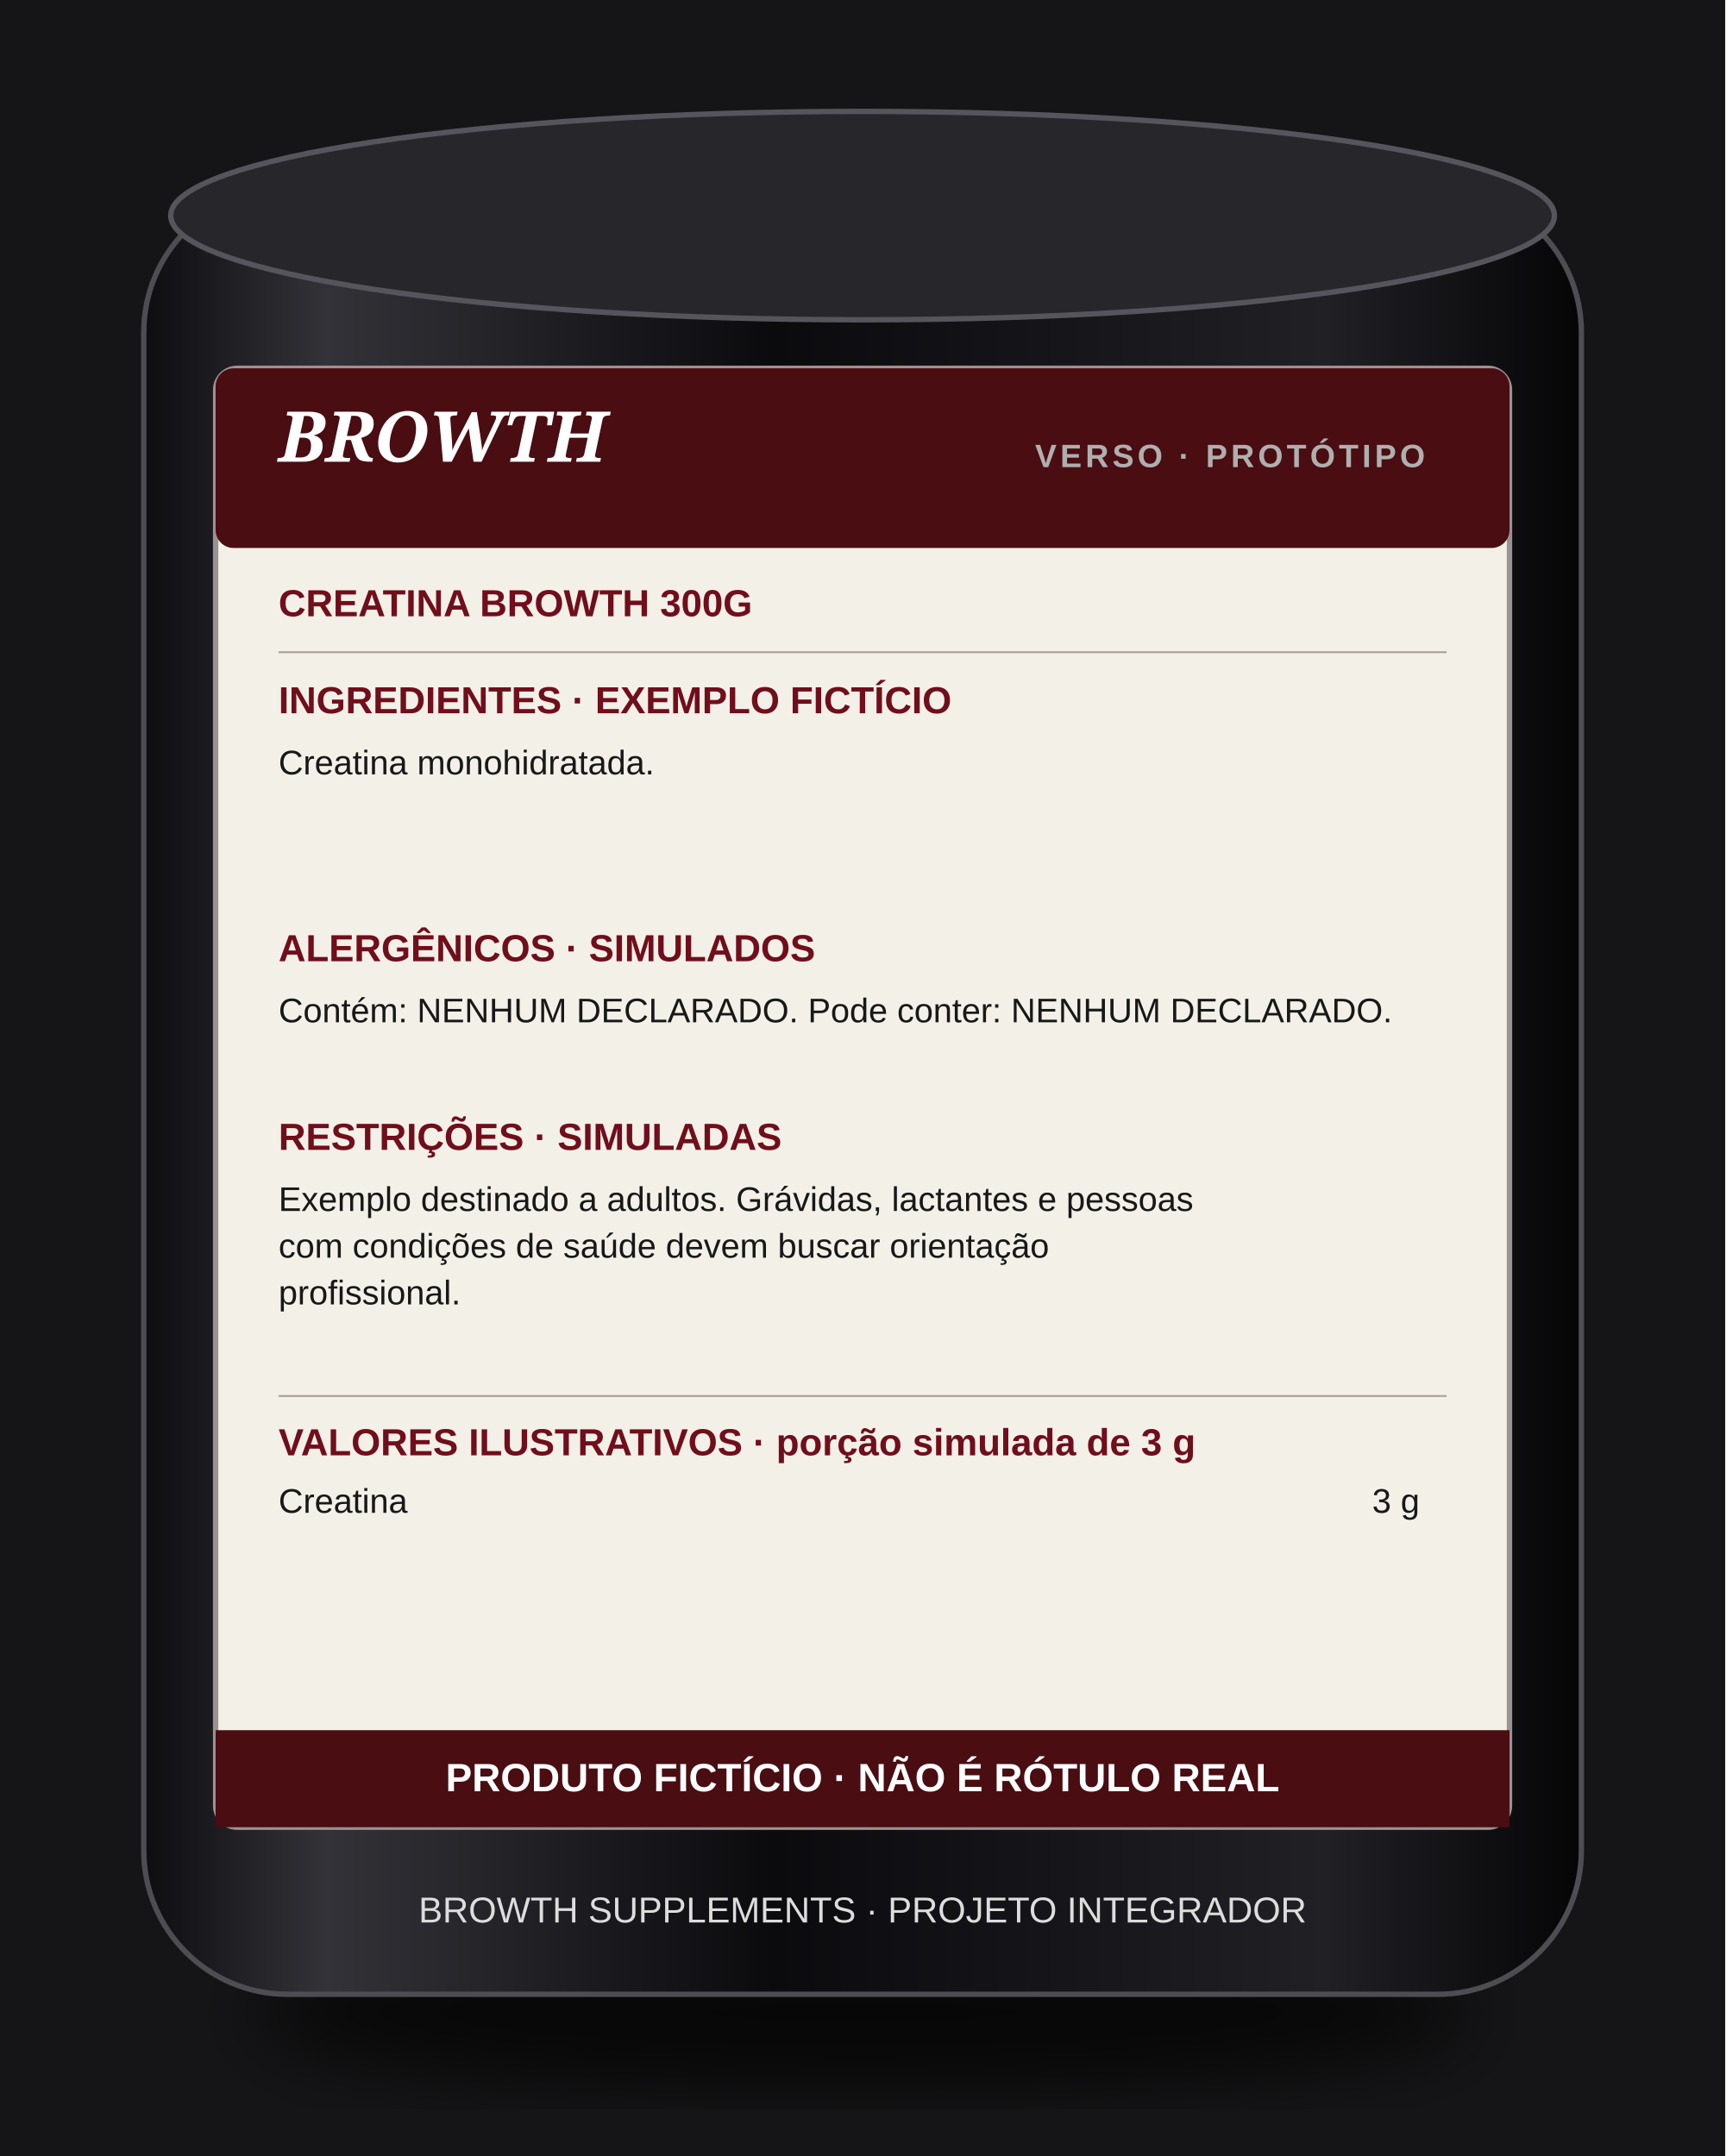
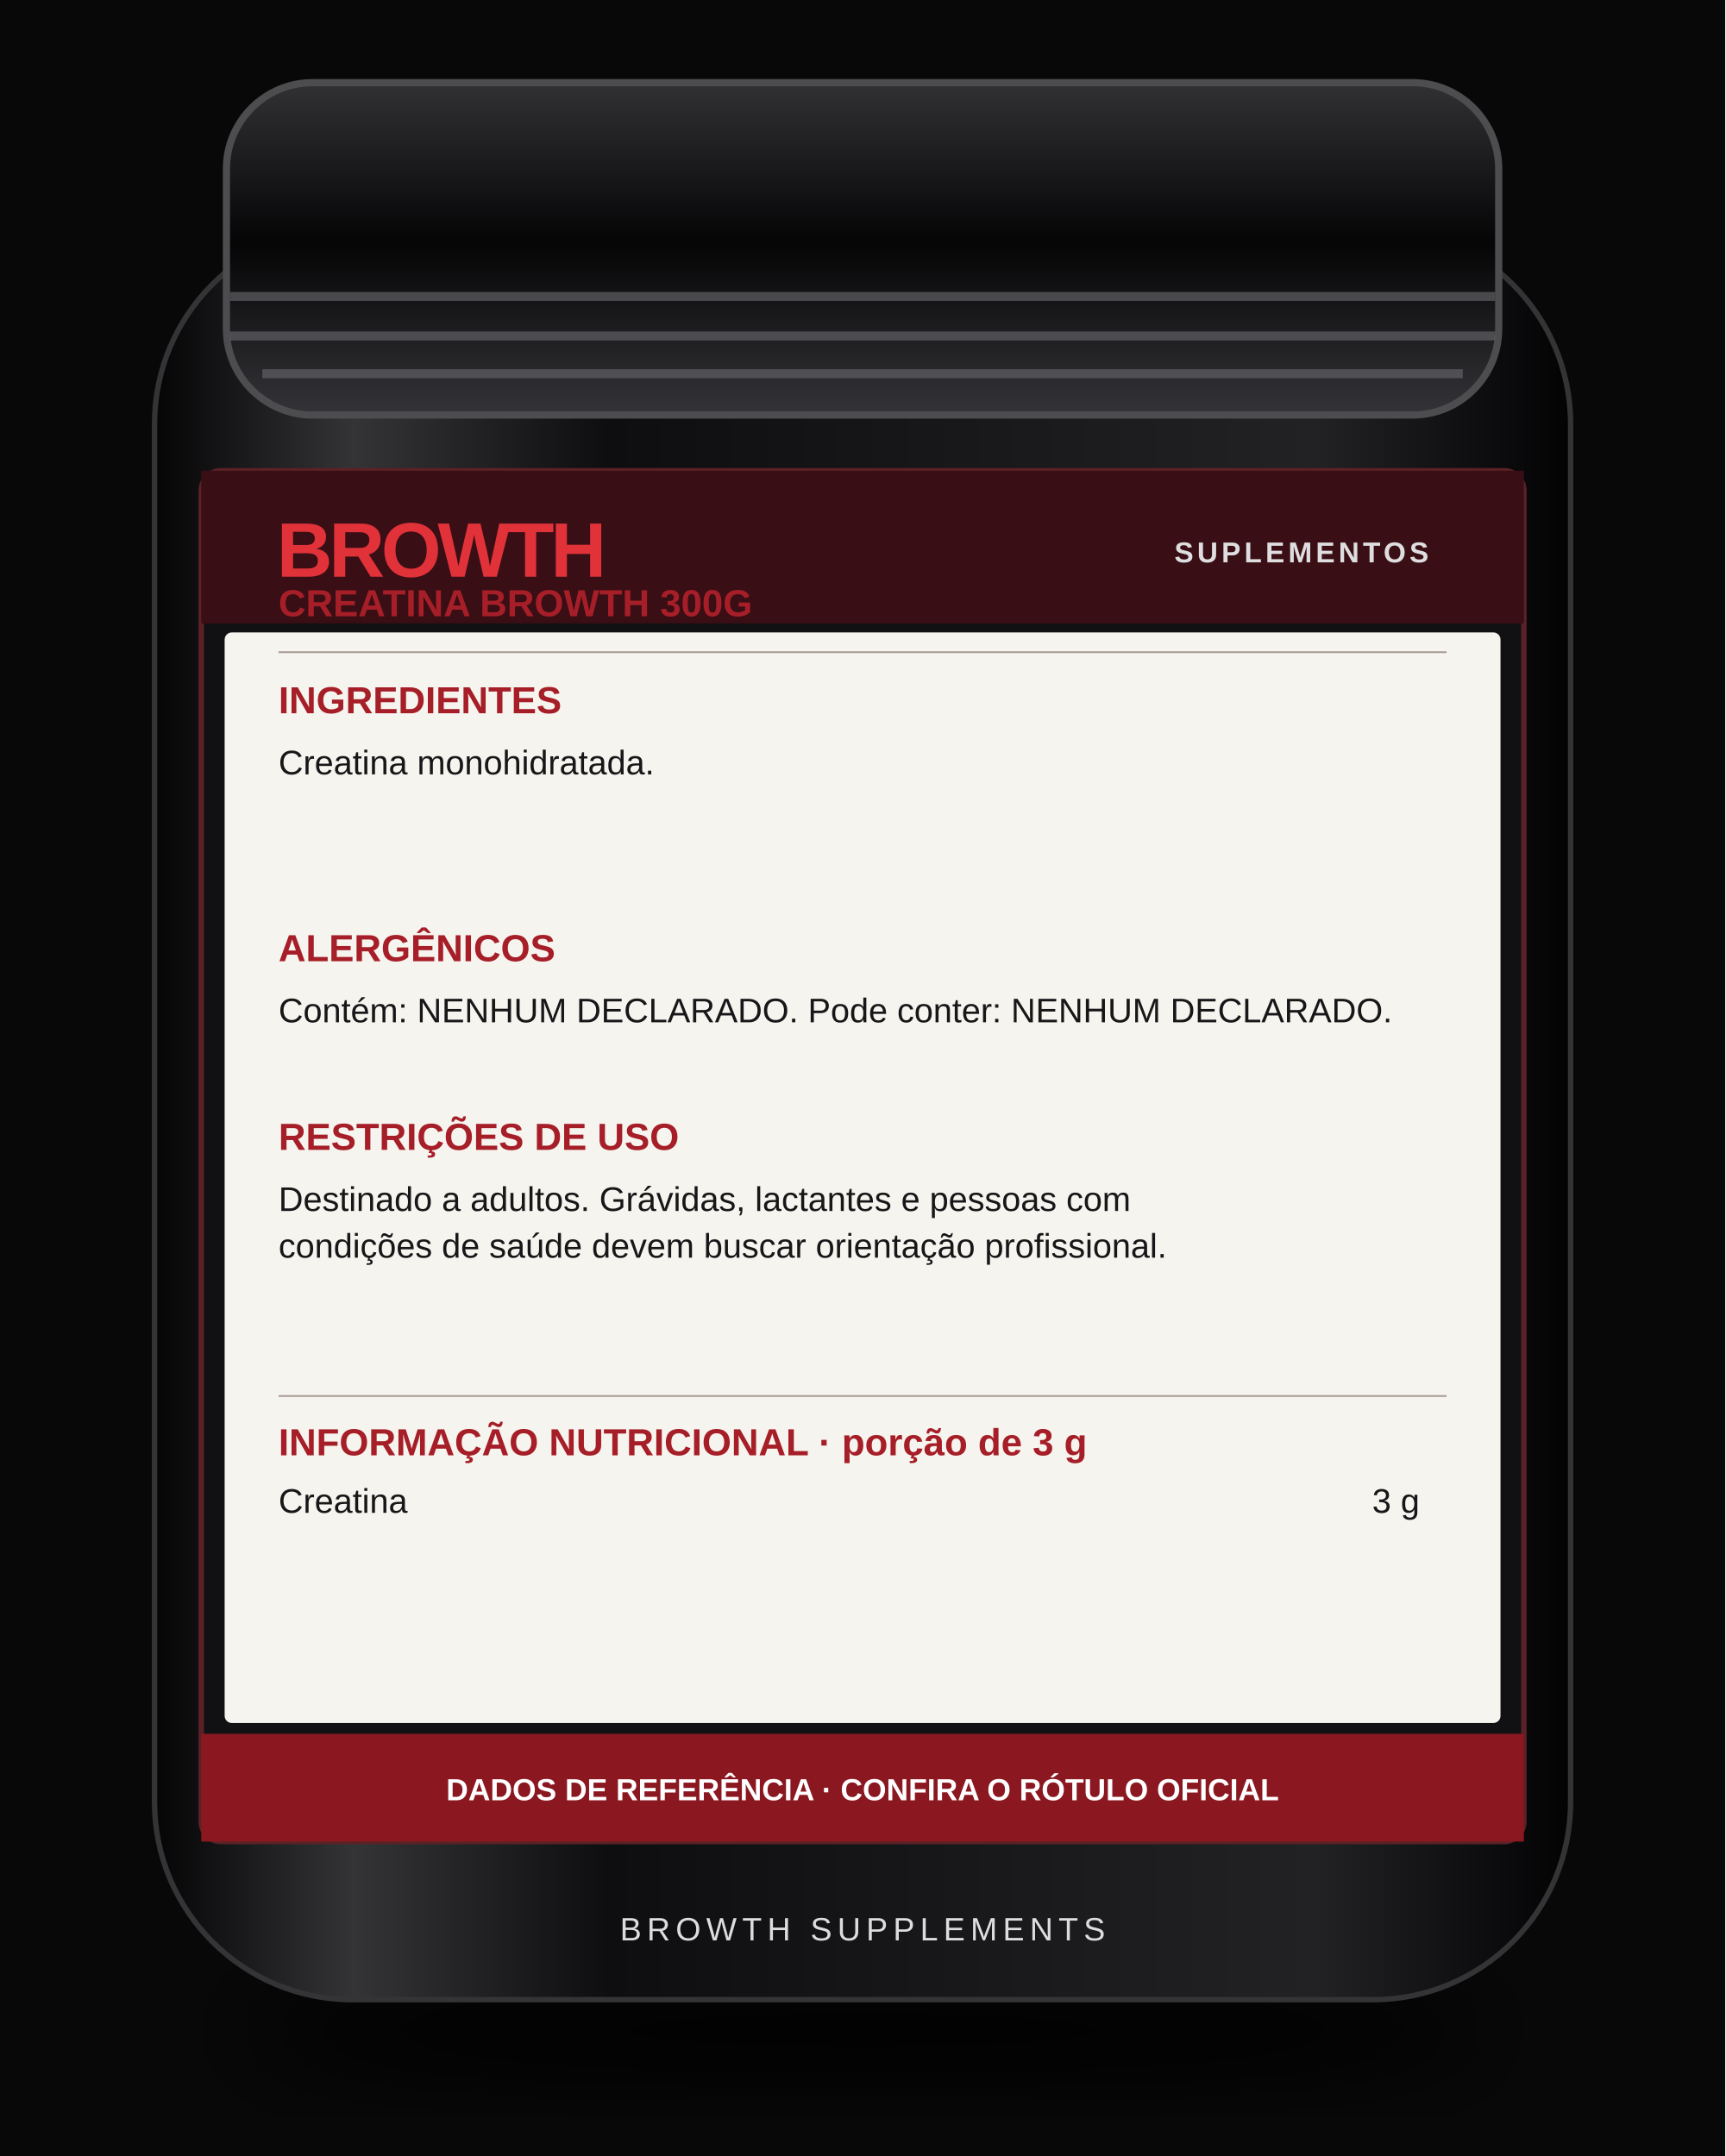
<svg xmlns="http://www.w3.org/2000/svg" width="960" height="1200" viewBox="0 0 960 1200" role="img" aria-label="Mockup ilustrativo do verso de CREATINA BROWTH 300G">
  <defs>
    <linearGradient id="tub">
-       <stop stop-color="#0d0d10" />
-       <stop offset=".13" stop-color="#323238" />
-       <stop offset=".44" stop-color="#0b0b0e" />
-       <stop offset=".82" stop-color="#202025" />
-       <stop offset="1" stop-color="#050506" />
+       <stop stop-color="#050506" />
+       <stop offset=".14" stop-color="#343437" />
+       <stop offset=".32" stop-color="#0e0e10" />
+       <stop offset=".82" stop-color="#222225" />
+       <stop offset="1" stop-color="#030304" />
+     </linearGradient>
+     <linearGradient id="lid" x2="0" y2="1">
+       <stop stop-color="#313134" />
+       <stop offset=".48" stop-color="#050506" />
+       <stop offset="1" stop-color="#343438" />
    </linearGradient>
    <filter id="shadow">
-       <feGaussianBlur stdDeviation="20" />
+       <feGaussianBlur stdDeviation="26" />
    </filter>
  </defs>
-   <style>.body{font-family:Arial,sans-serif;fill:#181818}.head{font:700 21px Arial,sans-serif;fill:#710e1b}.meta{font:700 18px Arial,sans-serif;letter-spacing:2px;fill:#afafaf}</style>
-   <rect width="960" height="1200" fill="#151517" />
-   <ellipse cx="480" cy="1120" rx="340" ry="45" fill="#000" opacity=".65" filter="url(#shadow)" />
-   <rect x="80" y="105" width="800" height="1005" rx="80" fill="url(#tub)" stroke="#4d4d52" stroke-width="3" />
-   <ellipse cx="480" cy="120" rx="385" ry="58" fill="#26262b" stroke="#55555b" stroke-width="3" />
-   <rect x="120" y="205" width="720" height="812" rx="12" fill="#f3f0e8" stroke="#9a9290" stroke-width="3" />
-   <rect x="120" y="205" width="720" height="100" rx="10" fill="#4a0d12" />
-   <text x="155" y="257" fill="#fff" font-family="Georgia,serif" font-size="39" font-style="italic" font-weight="bold">BROWTH</text>
-   <text x="793" y="260" class="meta" text-anchor="end">VERSO · PROTÓTIPO</text>
+   <style>.body{font-family:Arial,sans-serif;fill:#171719}.head{font:700 21px Arial,sans-serif;fill:#a61e28}.meta{font:700 16px Arial,sans-serif;letter-spacing:2px;fill:#dedee0}</style>
+   <rect width="960" height="1200" fill="#080809" />
+   <ellipse cx="480" cy="1130" rx="350" ry="40" fill="#000" opacity=".8" filter="url(#shadow)" />
+   <rect x="86" y="126" width="788" height="987" rx="110" fill="url(#tub)" stroke="#343436" stroke-width="3" />
+   <rect x="126" y="46" width="708" height="185" rx="48" fill="url(#lid)" stroke="#4d4d50" stroke-width="4" />
+   <path d="M128 165h704M128 187h704M146 208h668" stroke="#66666a" stroke-opacity=".65" stroke-width="5" />
+   <rect x="112" y="262" width="736" height="763" rx="11" fill="#111113" stroke="#5a2227" stroke-width="3" />
+   <path d="M112 262h736v85H112z" fill="#390e14" />
+   <text x="154" y="321" fill="#e1323a" font-family="Arial,sans-serif" font-size="43" font-weight="900" letter-spacing="-2">BROWTH</text>
+   <text x="795" y="313" class="meta" text-anchor="end">SUPLEMENTOS</text>
+   <rect x="125" y="352" width="710" height="607" rx="4" fill="#f6f4ee" />
  <text x="155" y="343" class="head" font-size="27">CREATINA BROWTH 300G</text>
  <line x1="155" y1="363" x2="805" y2="363" stroke="#a89d95" />
-   <text x="155" y="397" class="head">INGREDIENTES · EXEMPLO FICTÍCIO</text>
+   <text x="155" y="397" class="head">INGREDIENTES</text>
  <text x="155" y="431" class="body" font-size="19">Creatina monohidratada.</text>
-   <text x="155" y="535" class="head">ALERGÊNICOS · SIMULADOS</text>
+   <text x="155" y="535" class="head">ALERGÊNICOS</text>
  <text x="155" y="569" class="body" font-size="19">Contém: NENHUM DECLARADO. Pode conter: NENHUM DECLARADO.</text>
-   <text x="155" y="640" class="head">RESTRIÇÕES · SIMULADAS</text>
-   <text x="155" y="674" class="body" font-size="19">Exemplo destinado a adultos. Grávidas, lactantes e pessoas</text>
-   <text x="155" y="700" class="body" font-size="19">com condições de saúde devem buscar orientação</text>
-   <text x="155" y="726" class="body" font-size="19">profissional.</text>
+   <text x="155" y="640" class="head">RESTRIÇÕES DE USO</text>
+   <text x="155" y="674" class="body" font-size="19">Destinado a adultos. Grávidas, lactantes e pessoas com</text>
+   <text x="155" y="700" class="body" font-size="19">condições de saúde devem buscar orientação profissional.</text>
  <line x1="155" y1="777" x2="805" y2="777" stroke="#a89d95" />
-   <text x="155" y="810" class="head">VALORES ILUSTRATIVOS · porção simulada de 3 g</text>
+   <text x="155" y="810" class="head">INFORMAÇÃO NUTRICIONAL · porção de 3 g</text>
  <text x="155" y="842" class="body" font-size="19">Creatina</text>
  <text x="790" y="842" class="body" text-anchor="end" font-size="19">3 g</text>
-   <rect x="120" y="963" width="720" height="54" fill="#4a0d12" />
-   <text x="480" y="997" fill="#fff" text-anchor="middle" font-family="Arial,sans-serif" font-size="22" font-weight="bold">PRODUTO FICTÍCIO · NÃO É RÓTULO REAL</text>
-   <text x="480" y="1070" fill="#ddd" text-anchor="middle" font-family="Arial,sans-serif" font-size="20">BROWTH SUPPLEMENTS · PROJETO INTEGRADOR</text>
+   <rect x="112" y="965" width="736" height="60" fill="#8b1720" />
+   <text x="480" y="1002" fill="#fff" text-anchor="middle" font-family="Arial,sans-serif" font-size="17" font-weight="bold">DADOS DE REFERÊNCIA · CONFIRA O RÓTULO OFICIAL</text>
+   <text x="480" y="1080" fill="#ddd" text-anchor="middle" font-family="Arial,sans-serif" font-size="18" letter-spacing="3">BROWTH SUPPLEMENTS</text>
</svg>
